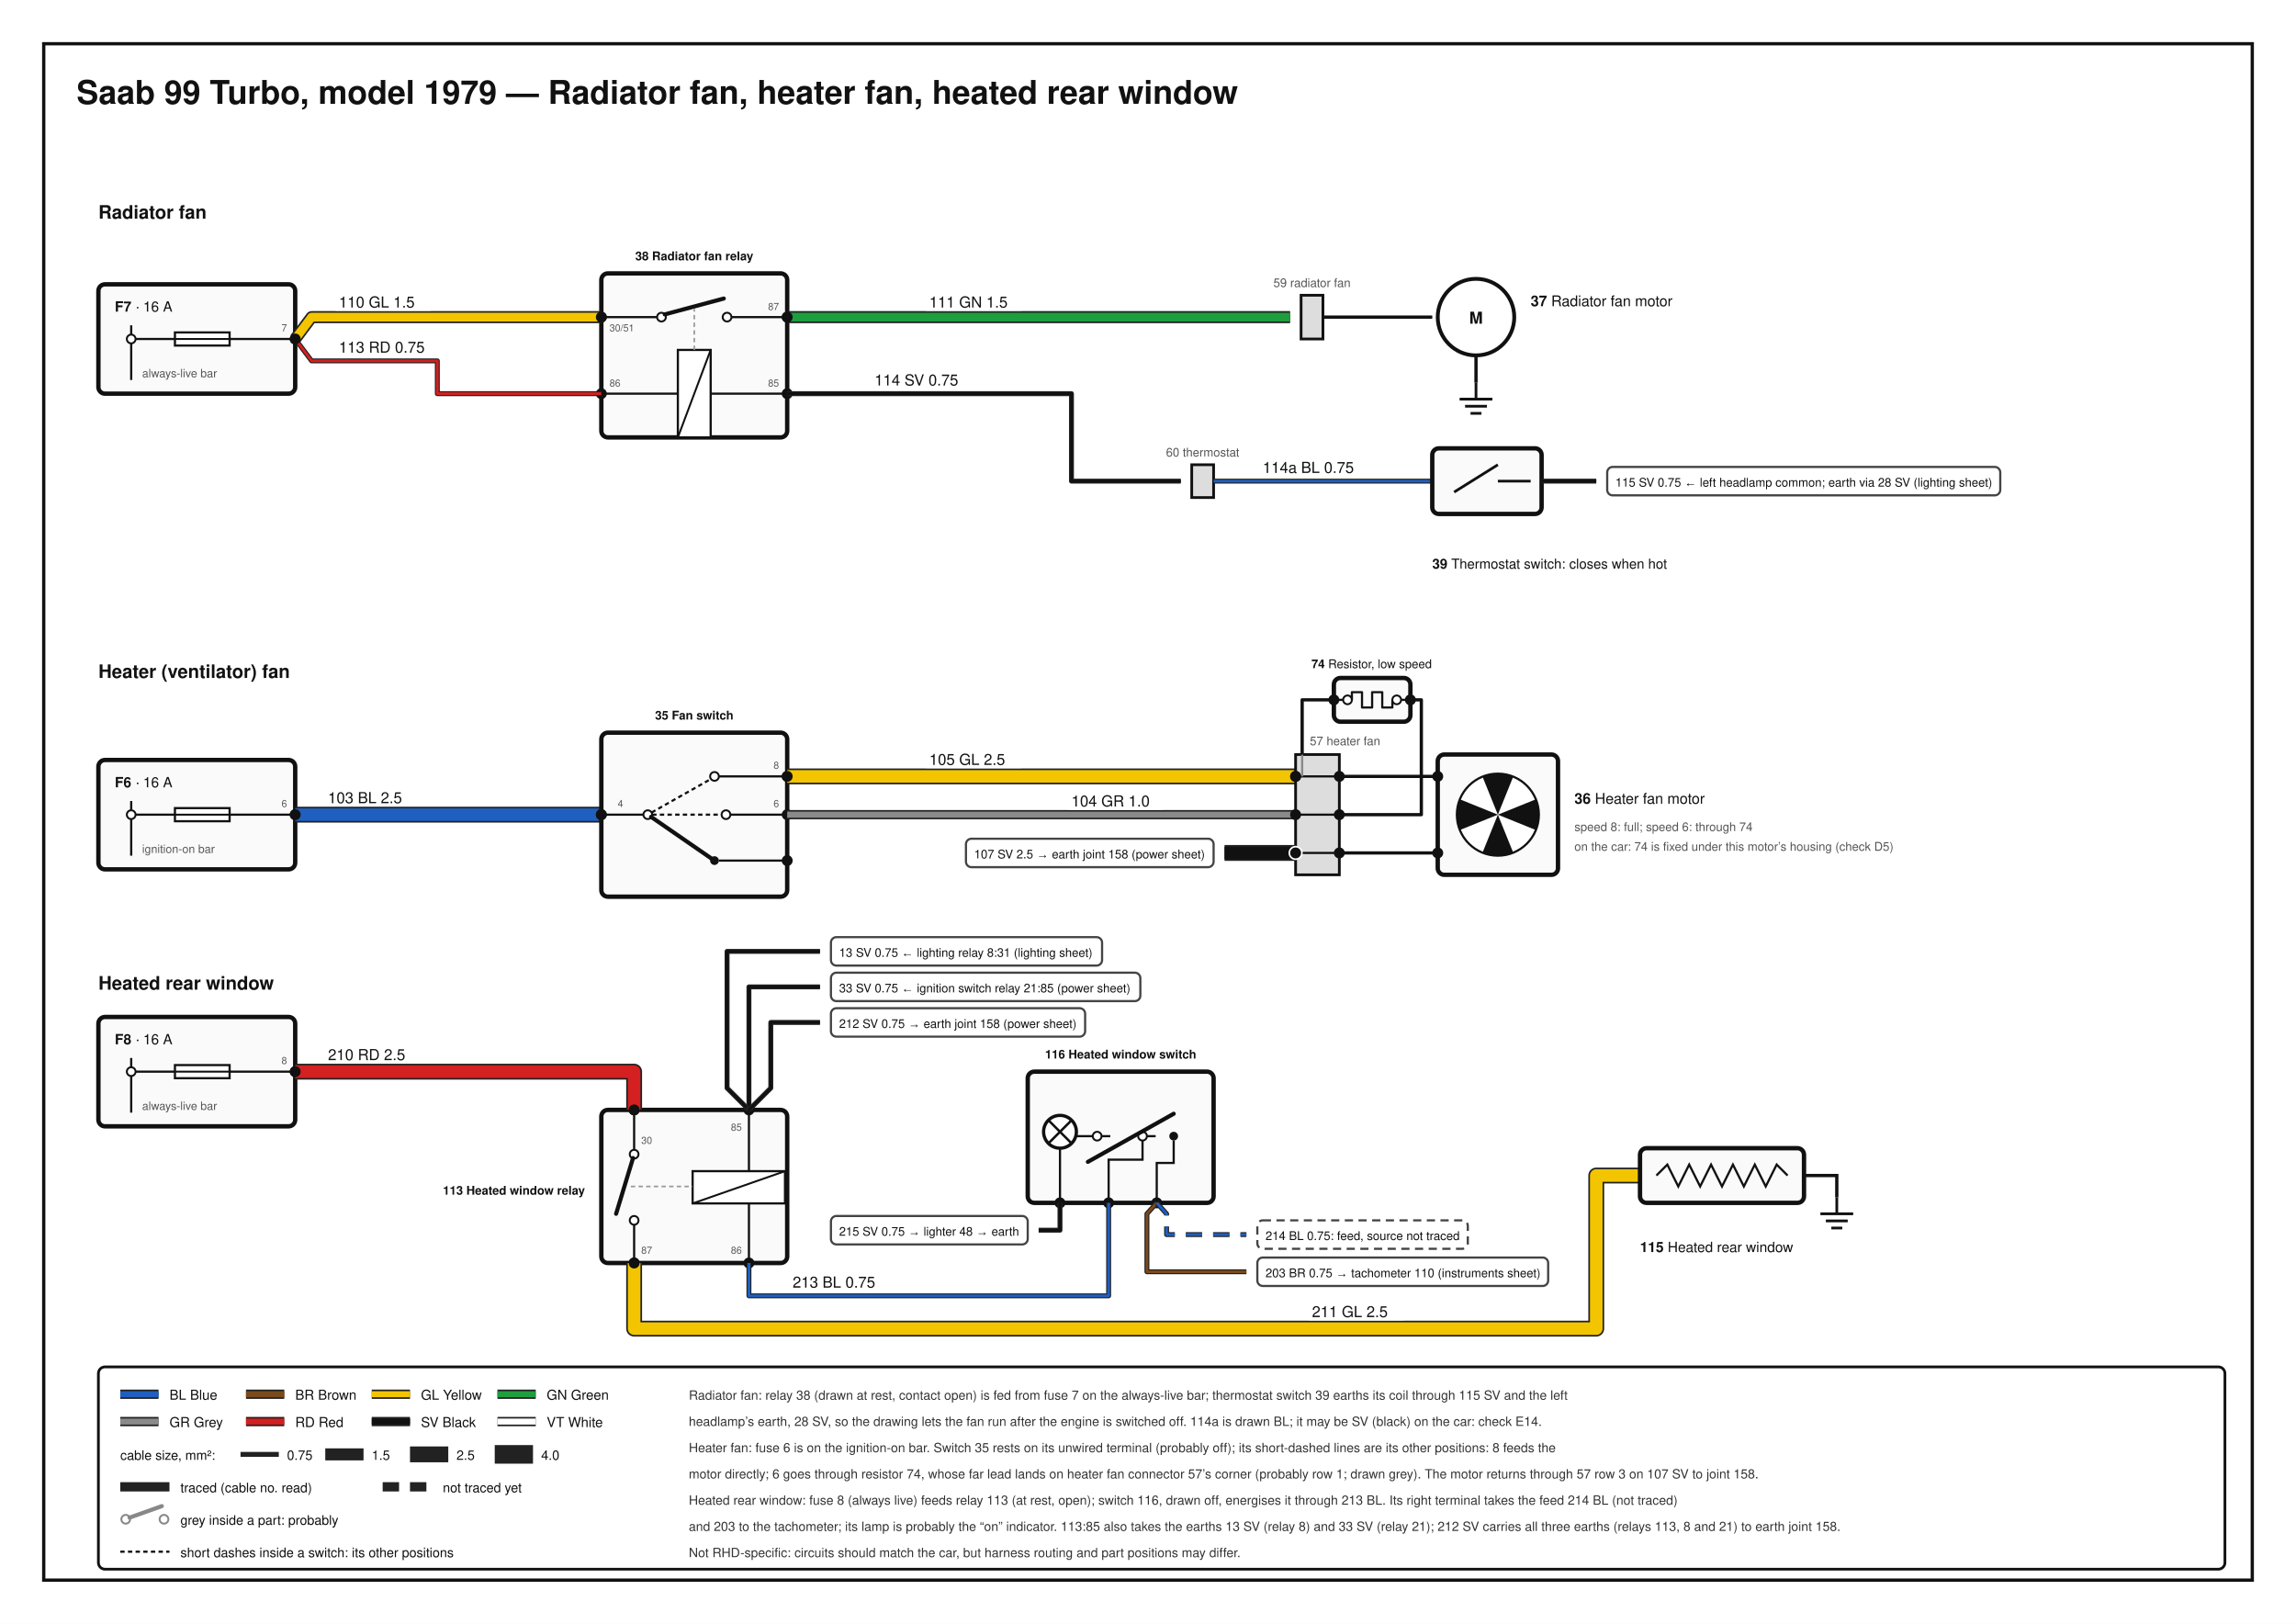
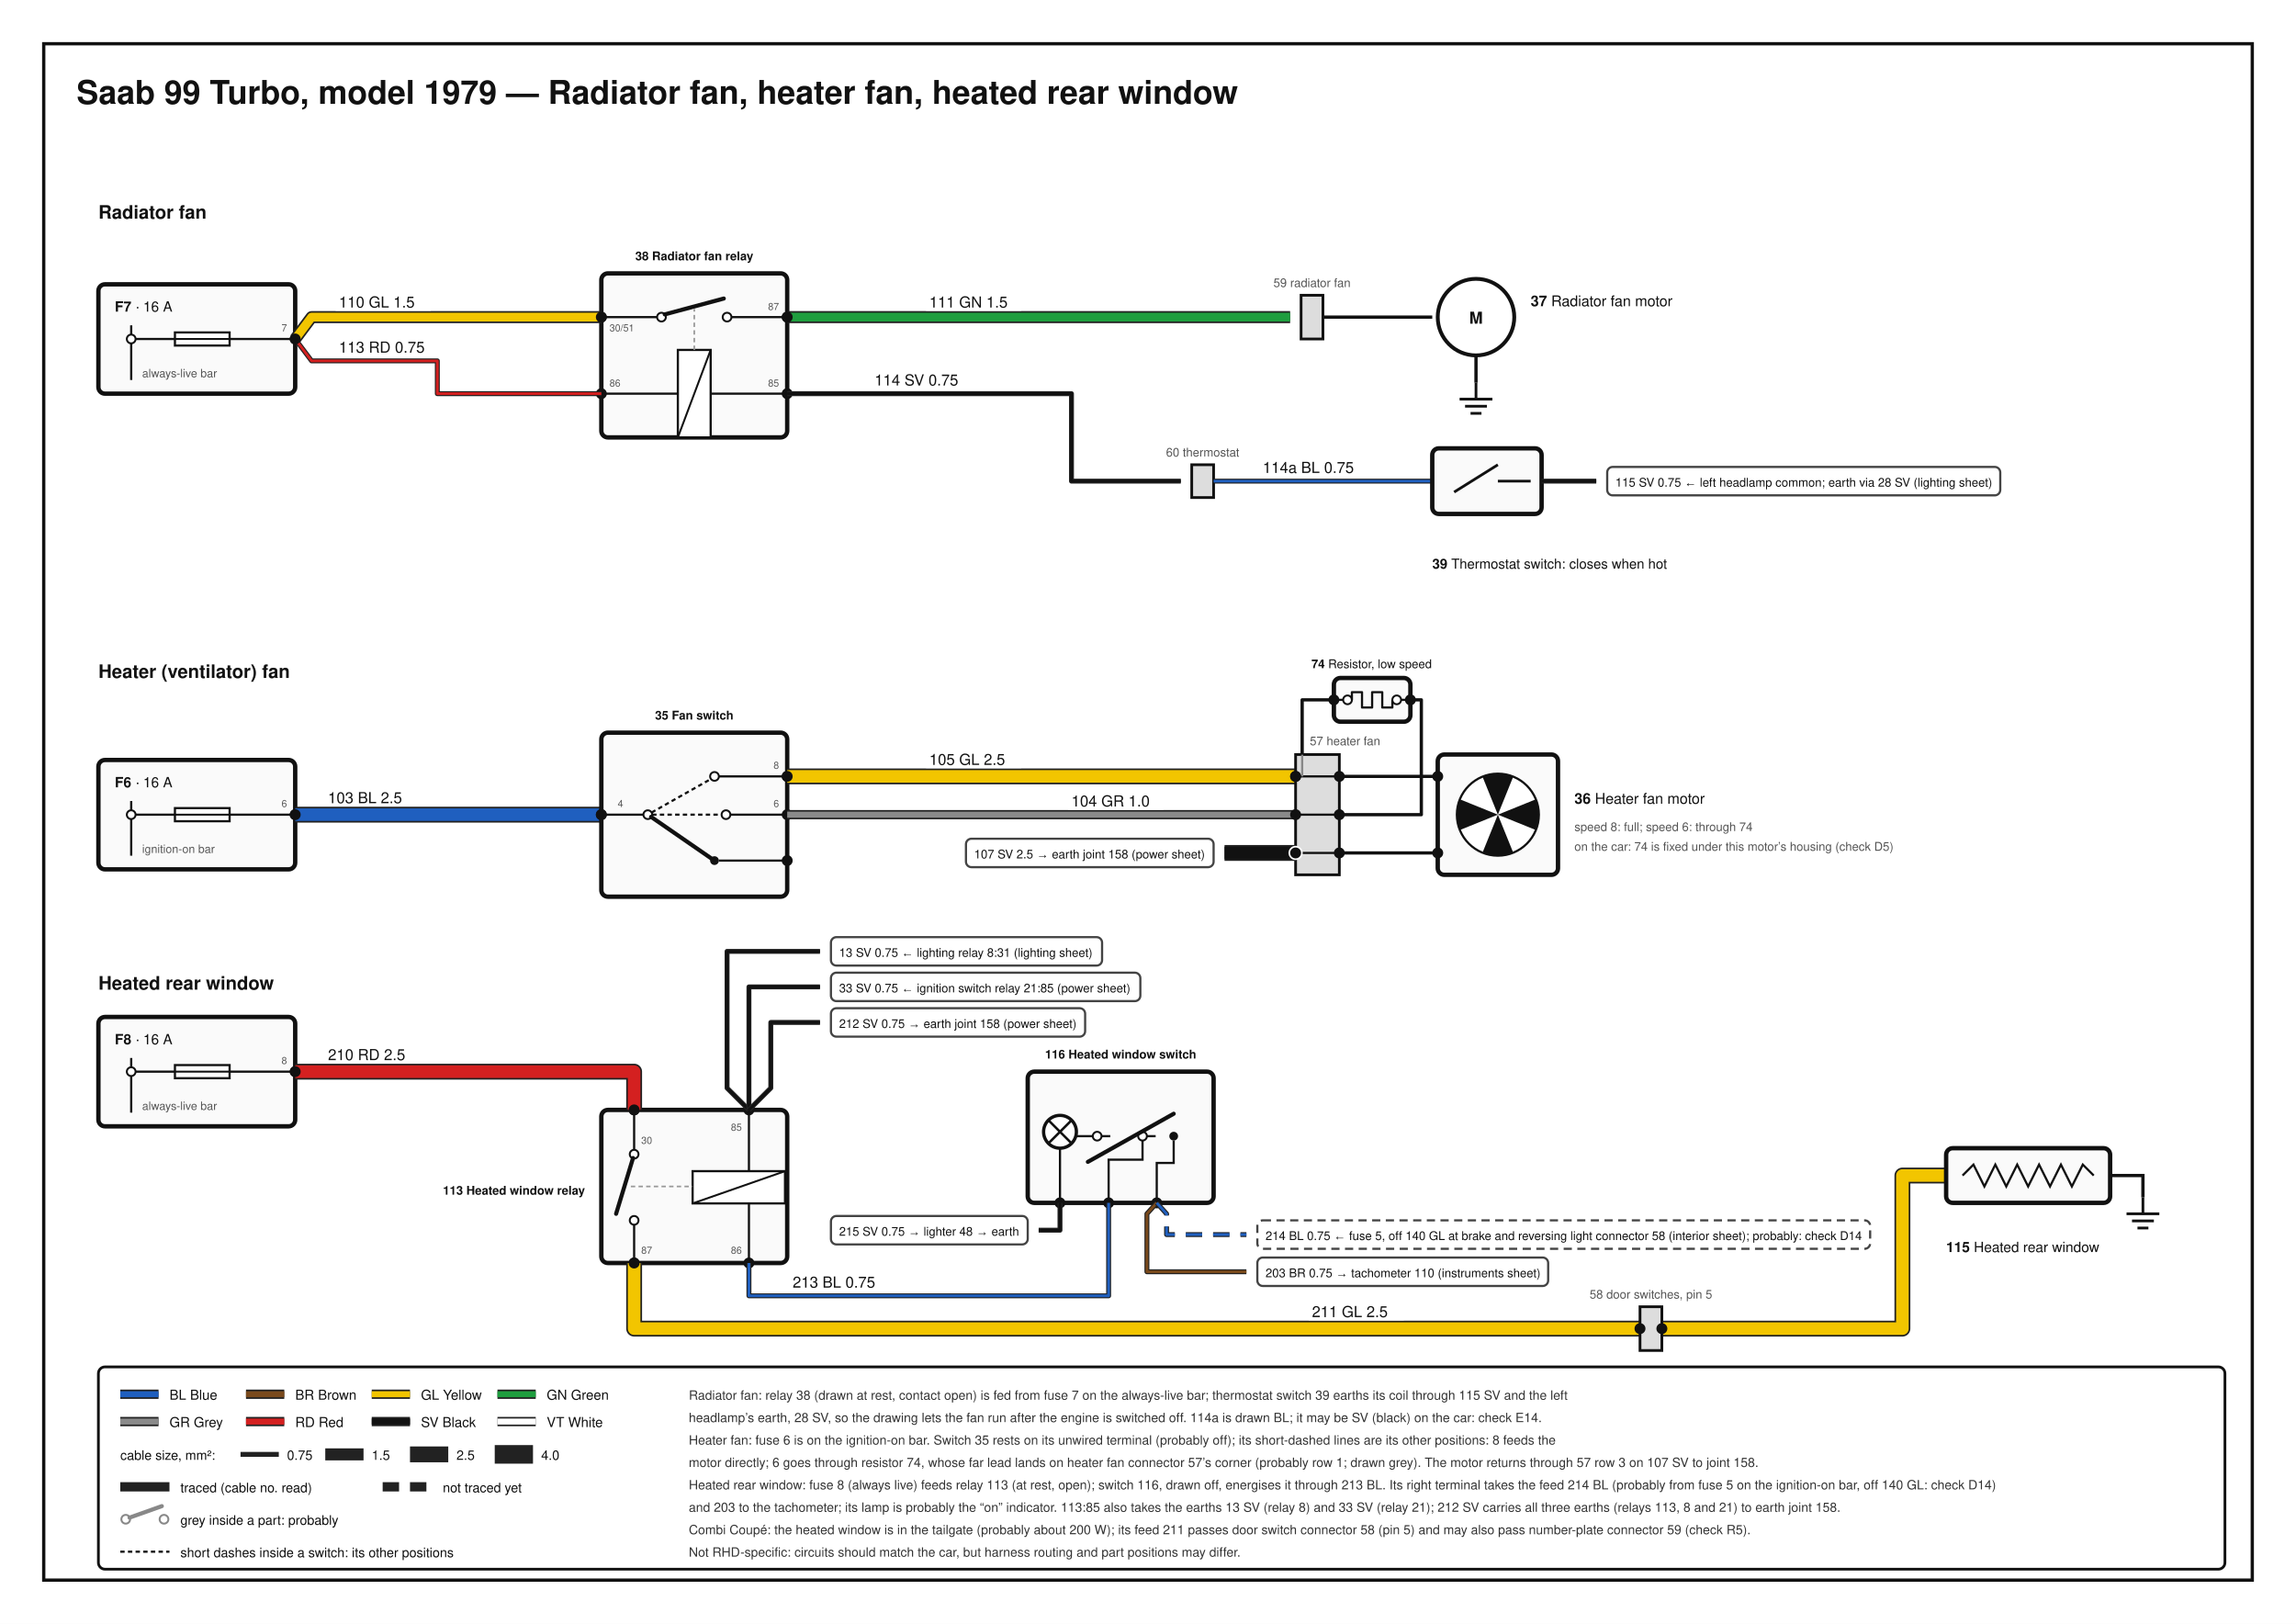
<svg xmlns="http://www.w3.org/2000/svg" width="420mm" height="297mm" viewBox="0 0 420 297" font-family="Helvetica, Arial, sans-serif">
  <rect width="420" height="297" fill="#fff" />
  <rect x="8" y="8" width="404" height="281" fill="none" stroke="#111" stroke-width=".6" />
  <text x="14" y="19" font-size="6" text-anchor="start" font-weight="bold" fill="#111">Saab 99 Turbo, model 1979 — Radiator fan, heater fan, heated rear window</text>
  <text x="18" y="40" font-size="3.4" text-anchor="start" font-weight="bold" fill="#111">Radiator fan</text>
  <rect x="18" y="52" width="36" height="20" rx="1.2" fill="#fafafa" stroke="#111" stroke-width="0.8" />
  <text x="21" y="57" font-size="2.6" text-anchor="start" font-weight="normal" fill="#111">
    <tspan font-weight="bold">F7</tspan> · 16 A</text>
  <path d="M24,59.5 L24,69.5" fill="none" stroke="#111" stroke-width=".4" />
  <circle cx="24" cy="62" r=".8" fill="#fff" stroke="#111" stroke-width=".35" />
  <text x="26" y="69" font-size="2.1" text-anchor="start" font-weight="normal" fill="#555">always-live bar</text>
  <rect x="32" y="60.8" width="10" height="2.4" fill="#fff" stroke="#111" stroke-width=".4" />
  <path d="M32,62 L42,62" stroke="#111" stroke-width=".35" />
  <path d="M24.8,62 L32,62" fill="none" stroke="#111" stroke-width=".4" />
  <path d="M42,62 L54,62" fill="none" stroke="#111" stroke-width=".4" />
  <circle cx="54" cy="62" r="1.0" fill="#111" />
  <text x="52.5" y="60.6" font-size="1.8" text-anchor="end" font-weight="normal" fill="#555">7</text>
  <rect x="110" y="50" width="34" height="30" rx="1.2" fill="#fafafa" stroke="#111" stroke-width="0.8" />
  <text x="127" y="47.6" font-size="2.2" text-anchor="middle" font-weight="bold" fill="#111">38 Radiator fan relay</text>
  <circle cx="110" cy="58" r="1.0" fill="#111" />
  <circle cx="110" cy="72" r="1.0" fill="#111" />
  <circle cx="144" cy="58" r="1.0" fill="#111" />
  <circle cx="144" cy="72" r="1.0" fill="#111" />
  <text x="111.5" y="60.6" font-size="1.8" text-anchor="start" font-weight="normal" fill="#555">30/51</text>
  <text x="142.5" y="56.7" font-size="1.8" text-anchor="end" font-weight="normal" fill="#555">87</text>
  <text x="111.5" y="70.7" font-size="1.8" text-anchor="start" font-weight="normal" fill="#555">86</text>
  <text x="142.5" y="70.7" font-size="1.8" text-anchor="end" font-weight="normal" fill="#555">85</text>
  <path d="M110,58 L120.2,58" fill="none" stroke="#111" stroke-width=".4" />
  <circle cx="121" cy="58" r=".8" fill="#fff" stroke="#111" stroke-width=".35" />
  <circle cx="133" cy="58" r=".8" fill="#fff" stroke="#111" stroke-width=".35" />
  <path d="M133.8,58 L144,58" fill="none" stroke="#111" stroke-width=".4" />
  <path d="M121.6,57.5 L132.4,54.6" stroke="#111" stroke-width=".75" stroke-linecap="round" />
  <rect x="124" y="64" width="6" height="16" fill="#fff" stroke="#111" stroke-width=".4" />
  <path d="M124,80 L130,64" stroke="#111" stroke-width=".35" />
  <path d="M110,72 L124,72" fill="none" stroke="#111" stroke-width=".4" />
  <path d="M130,72 L144,72" fill="none" stroke="#111" stroke-width=".4" />
  <path d="M127,64 L127,56.5" fill="none" stroke="#999" stroke-width=".3" stroke-dasharray=".8 .6" />
  <path d="M54,62 L57,58 L110,58" fill="none" stroke="#222" stroke-width="2.2" stroke-linejoin="round" />
  <path d="M54,62 L57,58 L110,58" fill="none" stroke="#f2c500" stroke-width="1.6" stroke-linejoin="round" />
  <rect x="61.4" y="53.25" width="17.4" height="3.6" fill="#fff" opacity=".85" />
  <text x="62" y="56.25" font-size="2.8" text-anchor="start" font-weight="normal" fill="#111">110 GL 1.5</text>
  <path d="M54,62 L57,66 L80,66 L80,72 L110,72" fill="none" stroke="#222" stroke-width="0.9" stroke-linejoin="round" />
  <path d="M54,62 L57,66 L80,66 L80,72 L110,72" fill="none" stroke="#d42020" stroke-width="0.5" stroke-linejoin="round" />
  <rect x="61.4" y="61.5" width="19.02" height="3.6" fill="#fff" opacity=".85" />
  <text x="62" y="64.5" font-size="2.8" text-anchor="start" font-weight="normal" fill="#111">113 RD 0.75</text>
  <path d="M144,58 L236,58" fill="none" stroke="#222" stroke-width="2.2" stroke-linejoin="round" />
  <path d="M144,58 L236,58" fill="none" stroke="#1e9e3e" stroke-width="1.6" stroke-linejoin="round" />
  <rect x="169.4" y="53.25" width="17.4" height="3.6" fill="#fff" opacity=".85" />
  <text x="170" y="56.25" font-size="2.8" text-anchor="start" font-weight="normal" fill="#111">111 GN 1.5</text>
  <rect x="238" y="54.0" width="4" height="8" fill="#ddd" stroke="#111" stroke-width=".5" />
  <text x="240" y="52.5" font-size="2.2" text-anchor="middle" font-weight="normal" fill="#555">59 radiator fan</text>
  <circle cx="54" cy="62" r="1.0" fill="#111" />
  <circle cx="110" cy="58" r="1.0" fill="#111" />
  <circle cx="144" cy="58" r="1.0" fill="#111" />
  <path d="M242,58 H262" stroke="#111" stroke-width=".6" />
  <circle cx="270" cy="58" r="7" fill="#fff" stroke="#111" stroke-width=".7" />
  <text x="270" y="59.2" font-size="3" text-anchor="middle" font-weight="bold" fill="#111">M</text>
  <text x="280" y="56" font-size="2.7" text-anchor="start" font-weight="normal" fill="#111">
    <tspan font-weight="bold">37</tspan> Radiator fan motor</text>
  <path d="M270,65 v5" stroke="#111" stroke-width=".6" />
  <path d="M270,70 v3 M267,73 h6 M268,74.3 h4 M269,75.6 h2" stroke="#111" stroke-width=".5" fill="none" />
  <path d="M144,72 L196,72 L196,88 L216,88" fill="none" stroke="#222" stroke-width="0.9" stroke-linejoin="round" />
  <path d="M144,72 L196,72 L196,88 L216,88" fill="none" stroke="#111111" stroke-width="0.5" stroke-linejoin="round" />
  <rect x="159.4" y="67.5" width="19.02" height="3.6" fill="#fff" opacity=".85" />
  <text x="160" y="70.5" font-size="2.8" text-anchor="start" font-weight="normal" fill="#111">114 SV 0.75</text>
  <rect x="218" y="85.0" width="4" height="6" fill="#ddd" stroke="#111" stroke-width=".5" />
  <text x="220" y="83.5" font-size="2.2" text-anchor="middle" font-weight="normal" fill="#555">60 thermostat</text>
  <path d="M222,88 L262,88" fill="none" stroke="#222" stroke-width="0.9" stroke-linejoin="round" />
  <path d="M222,88 L262,88" fill="none" stroke="#1f5fbf" stroke-width="0.5" stroke-linejoin="round" />
  <rect x="230.4" y="83.5" width="20.64" height="3.6" fill="#fff" opacity=".85" />
  <text x="231" y="86.5" font-size="2.8" text-anchor="start" font-weight="normal" fill="#111">114a BL 0.75</text>
  <rect x="262" y="82" width="20" height="12" rx="1.2" fill="#fafafa" stroke="#111" stroke-width="0.8" />
  <path d="M266,90 l8,-5 M274,88 h6" stroke="#111" stroke-width=".5" />
  <path d="M282,88 L292,88" fill="none" stroke="#222" stroke-width="0.9" stroke-linejoin="round" />
  <path d="M282,88 L292,88" fill="none" stroke="#111111" stroke-width="0.5" stroke-linejoin="round" />
  <rect x="294" y="85.4" width="71.9" height="5.2" rx="1" fill="#fff" stroke="#444" stroke-width=".4" />
  <text x="295.5" y="89" font-size="2.2" text-anchor="start" font-weight="normal" fill="#111">115 SV 0.75 <tspan font-family="Arial">←</tspan> left headlamp common; earth via 28 SV (lighting sheet)</text>
  <text x="262" y="104" font-size="2.5" text-anchor="start" font-weight="normal" fill="#111">
    <tspan font-weight="bold">39</tspan> Thermostat switch: closes when hot</text>
  <text x="18" y="124" font-size="3.4" text-anchor="start" font-weight="bold" fill="#111">Heater (ventilator) fan</text>
  <rect x="18" y="139" width="36" height="20" rx="1.2" fill="#fafafa" stroke="#111" stroke-width="0.8" />
  <text x="21" y="144" font-size="2.6" text-anchor="start" font-weight="normal" fill="#111">
    <tspan font-weight="bold">F6</tspan> · 16 A</text>
  <path d="M24,146.5 L24,156.5" fill="none" stroke="#111" stroke-width=".4" />
  <circle cx="24" cy="149" r=".8" fill="#fff" stroke="#111" stroke-width=".35" />
  <text x="26" y="156" font-size="2.1" text-anchor="start" font-weight="normal" fill="#555">ignition-on bar</text>
  <rect x="32" y="147.8" width="10" height="2.4" fill="#fff" stroke="#111" stroke-width=".4" />
  <path d="M32,149 L42,149" stroke="#111" stroke-width=".35" />
  <path d="M24.8,149 L32,149" fill="none" stroke="#111" stroke-width=".4" />
  <path d="M42,149 L54,149" fill="none" stroke="#111" stroke-width=".4" />
  <circle cx="54" cy="149" r="1.0" fill="#111" />
  <text x="52.5" y="147.6" font-size="1.8" text-anchor="end" font-weight="normal" fill="#555">6</text>
  <path d="M54,149 L110,149" fill="none" stroke="#222" stroke-width="2.9" stroke-linejoin="round" />
  <path d="M54,149 L110,149" fill="none" stroke="#1f5fbf" stroke-width="2.3" stroke-linejoin="round" />
  <rect x="59.4" y="143.9" width="17.4" height="3.6" fill="#fff" opacity=".85" />
  <text x="60" y="146.9" font-size="2.8" text-anchor="start" font-weight="normal" fill="#111">103 BL 2.5</text>
  <rect x="110" y="134" width="34" height="30" rx="1.2" fill="#fafafa" stroke="#111" stroke-width="0.8" />
  <text x="127" y="131.6" font-size="2.2" text-anchor="middle" font-weight="bold" fill="#111">35 Fan switch</text>
  <circle cx="144" cy="142" r="1.0" fill="#111" />
  <circle cx="144" cy="149" r="1.0" fill="#111" />
  <circle cx="144" cy="157.4" r="1.0" fill="#111" />
  <circle cx="110" cy="149" r="1.0" fill="#111" />
  <text x="113" y="147.6" font-size="1.8" text-anchor="start" font-weight="normal" fill="#555">4</text>
  <text x="142.5" y="140.6" font-size="1.8" text-anchor="end" font-weight="normal" fill="#555">8</text>
  <text x="142.5" y="147.6" font-size="1.8" text-anchor="end" font-weight="normal" fill="#555">6</text>
  <path d="M110,149 L117.7,149" fill="none" stroke="#111" stroke-width=".4" />
  <circle cx="118.5" cy="149" r=".8" fill="#fff" stroke="#111" stroke-width=".35" />
  <circle cx="130.7" cy="142" r=".8" fill="#fff" stroke="#111" stroke-width=".35" />
  <path d="M131.5,142 L144,142" fill="none" stroke="#111" stroke-width=".4" />
  <circle cx="132.8" cy="149" r=".8" fill="#fff" stroke="#111" stroke-width=".35" />
  <path d="M133.6,149 L144,149" fill="none" stroke="#111" stroke-width=".4" />
  <circle cx="130.7" cy="157.4" r=".8" fill="#111" />
  <path d="M131.5,157.4 L144,157.4" fill="none" stroke="#111" stroke-width=".4" />
  <path d="M119.1,149.4 L130.4,157.2" stroke="#111" stroke-width=".75" stroke-linecap="round" />
  <path d="M119.2,148.6 L130,142.5" fill="none" stroke="#111" stroke-width=".4" stroke-dasharray=".8 .6" />
  <path d="M119.3,149 L132,149" fill="none" stroke="#111" stroke-width=".4" stroke-dasharray=".8 .6" />
  <path d="M144,142 L237,142" fill="none" stroke="#222" stroke-width="2.9" stroke-linejoin="round" />
  <path d="M144,142 L237,142" fill="none" stroke="#f2c500" stroke-width="2.3" stroke-linejoin="round" />
  <rect x="169.4" y="136.9" width="17.4" height="3.6" fill="#fff" opacity=".85" />
  <text x="170" y="139.9" font-size="2.8" text-anchor="start" font-weight="normal" fill="#111">105 GL 2.5</text>
  <path d="M144,149 L237,149" fill="none" stroke="#222" stroke-width="1.7" stroke-linejoin="round" />
  <path d="M144,149 L237,149" fill="none" stroke="#8a8a8a" stroke-width="1.1" stroke-linejoin="round" />
  <rect x="195.4" y="144.5" width="17.4" height="3.6" fill="#fff" opacity=".85" />
  <text x="196" y="147.5" font-size="2.8" text-anchor="start" font-weight="normal" fill="#111">104 GR 1.0</text>
  <circle cx="54" cy="149" r="1.0" fill="#111" />
  <circle cx="110" cy="149" r="1.0" fill="#111" />
  <circle cx="144" cy="142" r="1.0" fill="#111" />
  <rect x="237" y="138" width="8" height="22" fill="#ddd" stroke="#111" stroke-width=".5" />
  <text x="239.6" y="136.3" font-size="2.2" text-anchor="start" font-weight="normal" fill="#555">57 heater fan</text>
  <path d="M237,142 L245,142" fill="none" stroke="#111" stroke-width=".4" />
  <circle cx="237" cy="142" r="1.0" fill="#111" />
  <circle cx="245" cy="142" r="1.0" fill="#111" />
  <path d="M237,149 L245,149" fill="none" stroke="#111" stroke-width=".4" />
  <circle cx="237" cy="149" r="1.0" fill="#111" />
  <circle cx="245" cy="149" r="1.0" fill="#111" />
  <path d="M237,156 L245,156" fill="none" stroke="#111" stroke-width=".4" />
  <circle cx="237" cy="156" r="1.0" fill="#111" />
  <circle cx="245" cy="156" r="1.0" fill="#111" />
  <path d="M238.2,138 L238.2,142" fill="none" stroke="#888" stroke-width=".4" />
  <rect x="244" y="124" width="14" height="8" rx="1.2" fill="#fafafa" stroke="#111" stroke-width="0.8" />
  <text x="239.9" y="122.2" font-size="2.2" text-anchor="start" font-weight="normal" fill="#111">
    <tspan font-weight="bold">74</tspan> Resistor, low speed</text>
  <circle cx="244" cy="128" r="1.0" fill="#111" />
  <circle cx="258" cy="128" r="1.0" fill="#111" />
  <path d="M244,128 L245.7,128" fill="none" stroke="#111" stroke-width=".4" />
  <circle cx="246.5" cy="128" r=".8" fill="#fff" stroke="#111" stroke-width=".35" />
  <path d="M247.3,128 L247.3,126.6 L249.15,126.6 L249.15,129.4 L251.0,129.4 L251.0,126.6 L252.85,126.6 L252.85,129.4 L254.7,129.4 L254.7,128" fill="none" stroke="#111" stroke-width=".4" stroke-linejoin="round" />
  <circle cx="255.5" cy="128" r=".8" fill="#fff" stroke="#111" stroke-width=".35" />
  <path d="M256.3,128 L258,128" fill="none" stroke="#111" stroke-width=".4" />
  <path d="M244,128 L238.2,128 L238.2,138" fill="none" stroke="#111" stroke-width=".6" stroke-linejoin="round" />
  <path d="M258,128 L260,128 L260,149 L245,149" fill="none" stroke="#111" stroke-width=".6" stroke-linejoin="round" />
  <path d="M245,142 L263,142" fill="none" stroke="#111" stroke-width=".6" stroke-linejoin="round" />
  <path d="M245,156 L263,156" fill="none" stroke="#111" stroke-width=".6" stroke-linejoin="round" />
  <path d="M237,156 L224,156" fill="none" stroke="#222" stroke-width="2.9" stroke-linejoin="round" />
  <path d="M237,156 L224,156" fill="none" stroke="#111111" stroke-width="2.3" stroke-linejoin="round" />
  <rect x="176.7" y="153.4" width="45.3" height="5.2" rx="1" fill="#fff" stroke="#444" stroke-width=".4" />
  <text x="178.2" y="157" font-size="2.2" text-anchor="start" font-weight="normal" fill="#111">107 SV 2.5 <tspan font-family="Arial">→</tspan> earth joint 158 (power sheet)</text>
  <circle cx="237" cy="142" r="1.0" fill="#111" />
  <circle cx="237" cy="156" r="1.15" fill="#111" stroke="#fff" stroke-width=".3" />
  <rect x="263" y="138" width="22" height="22" rx="1.2" fill="#fafafa" stroke="#111" stroke-width="0.8" />
  <circle cx="263" cy="142" r="1.0" fill="#111" />
  <circle cx="263" cy="156" r="1.0" fill="#111" />
  <circle cx="274" cy="149" r="7.5" fill="#fff" stroke="#111" stroke-width=".4" />
  <path d="M274,149 L280.95,146.19 A7.5,7.5 0 0 1 280.95,151.81 Z" fill="#111" />
  <path d="M274,149 L276.81,155.95 A7.5,7.5 0 0 1 271.19,155.95 Z" fill="#111" />
  <path d="M274,149 L267.05,151.81 A7.5,7.5 0 0 1 267.05,146.19 Z" fill="#111" />
  <path d="M274,149 L271.19,142.05 A7.5,7.5 0 0 1 276.81,142.05 Z" fill="#111" />
  <text x="288" y="147" font-size="2.7" text-anchor="start" font-weight="normal" fill="#111">
    <tspan font-weight="bold">36</tspan> Heater fan motor</text>
  <text x="288" y="152" font-size="2.2" text-anchor="start" font-weight="normal" fill="#555">speed 8: full; speed 6: through 74</text>
  <text x="288" y="155.6" font-size="2.2" text-anchor="start" font-weight="normal" fill="#555">on the car: 74 is fixed under this motor’s housing (check D5)</text>
  <text x="18" y="181" font-size="3.4" text-anchor="start" font-weight="bold" fill="#111">Heated rear window</text>
  <rect x="18" y="186" width="36" height="20" rx="1.2" fill="#fafafa" stroke="#111" stroke-width="0.8" />
  <text x="21" y="191" font-size="2.6" text-anchor="start" font-weight="normal" fill="#111">
    <tspan font-weight="bold">F8</tspan> · 16 A</text>
  <path d="M24,193.5 L24,203.5" fill="none" stroke="#111" stroke-width=".4" />
  <circle cx="24" cy="196" r=".8" fill="#fff" stroke="#111" stroke-width=".35" />
  <text x="26" y="203" font-size="2.1" text-anchor="start" font-weight="normal" fill="#555">always-live bar</text>
  <rect x="32" y="194.8" width="10" height="2.4" fill="#fff" stroke="#111" stroke-width=".4" />
  <path d="M32,196 L42,196" stroke="#111" stroke-width=".35" />
  <path d="M24.8,196 L32,196" fill="none" stroke="#111" stroke-width=".4" />
  <path d="M42,196 L54,196" fill="none" stroke="#111" stroke-width=".4" />
  <circle cx="54" cy="196" r="1.0" fill="#111" />
  <text x="52.5" y="194.6" font-size="1.8" text-anchor="end" font-weight="normal" fill="#555">8</text>
  <rect x="110" y="203" width="34" height="28" rx="1.2" fill="#fafafa" stroke="#111" stroke-width="0.8" />
  <text x="107" y="218.5" font-size="2.2" text-anchor="end" font-weight="bold" fill="#111">113 Heated window relay</text>
  <circle cx="116" cy="203" r="1.0" fill="#111" />
  <circle cx="137" cy="203" r="1.0" fill="#111" />
  <circle cx="116" cy="231" r="1.0" fill="#111" />
  <circle cx="137" cy="231" r="1.0" fill="#111" />
  <text x="117.3" y="209.2" font-size="1.8" text-anchor="start" font-weight="normal" fill="#555">30</text>
  <text x="135.7" y="206.8" font-size="1.8" text-anchor="end" font-weight="normal" fill="#555">85</text>
  <text x="117.3" y="229.3" font-size="1.8" text-anchor="start" font-weight="normal" fill="#555">87</text>
  <text x="135.7" y="229.3" font-size="1.8" text-anchor="end" font-weight="normal" fill="#555">86</text>
  <path d="M116,203 L116,210.3" fill="none" stroke="#111" stroke-width=".4" />
  <circle cx="116" cy="211.1" r=".8" fill="#fff" stroke="#111" stroke-width=".35" />
  <path d="M115.8,211.8 L112.7,222" stroke="#111" stroke-width=".75" stroke-linecap="round" />
  <circle cx="116" cy="223.2" r=".8" fill="#fff" stroke="#111" stroke-width=".35" />
  <path d="M116,224 L116,231" fill="none" stroke="#111" stroke-width=".4" />
  <rect x="126.7" y="214.2" width="16.9" height="5.9" fill="#fff" stroke="#111" stroke-width=".4" />
  <path d="M126.7,220.1 L143.6,214.2" stroke="#111" stroke-width=".35" />
  <path d="M137,203 L137,214.2" fill="none" stroke="#111" stroke-width=".4" />
  <path d="M137,220.1 L137,231" fill="none" stroke="#111" stroke-width=".4" />
  <path d="M115.4,217 L126.7,217" fill="none" stroke="#999" stroke-width=".3" stroke-dasharray=".8 .6" />
  <path d="M54,196 L116,196 L116,203" fill="none" stroke="#222" stroke-width="2.9" stroke-linejoin="round" />
  <path d="M54,196 L116,196 L116,203" fill="none" stroke="#d42020" stroke-width="2.3" stroke-linejoin="round" />
  <rect x="59.4" y="190.9" width="17.4" height="3.6" fill="#fff" opacity=".85" />
  <text x="60" y="193.9" font-size="2.8" text-anchor="start" font-weight="normal" fill="#111">210 RD 2.5</text>
  <path d="M137,203 L133,199 L133,174 L150,174" fill="none" stroke="#222" stroke-width="0.9" stroke-linejoin="round" />
  <path d="M137,203 L133,199 L133,174 L150,174" fill="none" stroke="#111111" stroke-width="0.5" stroke-linejoin="round" />
  <rect x="152" y="171.4" width="49.6" height="5.2" rx="1" fill="#fff" stroke="#444" stroke-width=".4" />
  <text x="153.5" y="175" font-size="2.2" text-anchor="start" font-weight="normal" fill="#111">13 SV 0.75 <tspan font-family="Arial">←</tspan> lighting relay 8:31 (lighting sheet)</text>
  <path d="M137,203 L137,180.5 L150,180.5" fill="none" stroke="#222" stroke-width="0.9" stroke-linejoin="round" />
  <path d="M137,203 L137,180.5 L150,180.5" fill="none" stroke="#111111" stroke-width="0.5" stroke-linejoin="round" />
  <rect x="152" y="177.9" width="56.6" height="5.2" rx="1" fill="#fff" stroke="#444" stroke-width=".4" />
  <text x="153.5" y="181.5" font-size="2.2" text-anchor="start" font-weight="normal" fill="#111">33 SV 0.75 <tspan font-family="Arial">←</tspan> ignition switch relay 21:85 (power sheet)</text>
  <path d="M137,203 L141,199 L141,187 L150,187" fill="none" stroke="#222" stroke-width="0.9" stroke-linejoin="round" />
  <path d="M137,203 L141,199 L141,187 L150,187" fill="none" stroke="#111111" stroke-width="0.5" stroke-linejoin="round" />
  <rect x="152" y="184.4" width="46.5" height="5.2" rx="1" fill="#fff" stroke="#444" stroke-width=".4" />
  <text x="153.5" y="188" font-size="2.2" text-anchor="start" font-weight="normal" fill="#111">212 SV 0.75 <tspan font-family="Arial">→</tspan> earth joint 158 (power sheet)</text>
  <rect x="188" y="196" width="34" height="24" rx="1.2" fill="#fafafa" stroke="#111" stroke-width="0.8" />
  <text x="205" y="193.6" font-size="2.2" text-anchor="middle" font-weight="bold" fill="#111">116 Heated window switch</text>
  <circle cx="193.9" cy="220" r="1.0" fill="#111" />
  <circle cx="202.8" cy="220" r="1.0" fill="#111" />
  <circle cx="211.6" cy="220" r="1.0" fill="#111" />
  <circle cx="193.9" cy="207" r="3" fill="#fff" stroke="#111" stroke-width=".6" />
  <path d="M191.8,204.9 L196.0,209.1 M191.8,209.1 L196.0,204.9" stroke="#111" stroke-width=".45" />
  <path d="M193.9,210 L193.9,220" fill="none" stroke="#111" stroke-width=".4" />
  <path d="M196.8,207.8 L199.9,207.8" fill="none" stroke="#111" stroke-width=".4" />
  <circle cx="200.7" cy="207.8" r=".8" fill="#fff" stroke="#111" stroke-width=".35" />
  <path d="M201.5,207.8 L203.1,207.8" fill="none" stroke="#111" stroke-width=".4" />
  <circle cx="209" cy="207.8" r=".8" fill="#fff" stroke="#111" stroke-width=".35" />
  <path d="M209.8,207.8 L211.4,207.8" fill="none" stroke="#111" stroke-width=".4" />
  <path d="M209,208.6 L209,212.1 L202.8,212.1 L202.8,220" fill="none" stroke="#111" stroke-width=".4" />
  <circle cx="214.7" cy="207.8" r=".8" fill="#111" />
  <path d="M214.7,208.6 L214.7,212.7 L211.6,212.7 L211.6,220" fill="none" stroke="#111" stroke-width=".4" />
  <path d="M199,212.5 L214.7,203.7" stroke="#111" stroke-width=".75" stroke-linecap="round" />
  <path d="M202.8,220 L202.8,237 L137,237 L137,231" fill="none" stroke="#222" stroke-width="0.9" stroke-linejoin="round" />
  <path d="M202.8,220 L202.8,237 L137,237 L137,231" fill="none" stroke="#1f5fbf" stroke-width="0.5" stroke-linejoin="round" />
  <rect x="144.4" y="232.5" width="19.02" height="3.6" fill="#fff" opacity=".85" />
  <text x="145" y="235.5" font-size="2.8" text-anchor="start" font-weight="normal" fill="#111">213 BL 0.75</text>
  <path d="M193.9,220 L193.9,225 L190,225" fill="none" stroke="#222" stroke-width="0.9" stroke-linejoin="round" />
  <path d="M193.9,220 L193.9,225 L190,225" fill="none" stroke="#111111" stroke-width="0.5" stroke-linejoin="round" />
  <rect x="152" y="222.4" width="36" height="5.2" rx="1" fill="#fff" stroke="#444" stroke-width=".4" />
  <text x="153.5" y="226" font-size="2.2" text-anchor="start" font-weight="normal" fill="#111">215 SV 0.75 <tspan font-family="Arial">→</tspan> lighter 48 <tspan font-family="Arial">→</tspan> earth</text>
  <path d="M211.6,220 L209.8,222 L209.8,232.6 L228,232.6" fill="none" stroke="#222" stroke-width="0.9" stroke-linejoin="round" />
  <path d="M211.6,220 L209.8,222 L209.8,232.6 L228,232.6" fill="none" stroke="#7a4a1c" stroke-width="0.5" stroke-linejoin="round" />
  <rect x="230" y="230.0" width="53.2" height="5.2" rx="1" fill="#fff" stroke="#444" stroke-width=".4" />
  <text x="231.5" y="233.6" font-size="2.2" text-anchor="start" font-weight="normal" fill="#111">203 BR 0.75 <tspan font-family="Arial">→</tspan> tachometer 110 (instruments sheet)</text>
  <path d="M211.6,220 L213.4,222 L213.4,225.8 L228,225.8" fill="none" stroke="#222" stroke-width="0.9" stroke-linejoin="round" stroke-dasharray="3 2" />
  <path d="M211.6,220 L213.4,222 L213.4,225.8 L228,225.8" fill="none" stroke="#1f5fbf" stroke-width="0.5" stroke-linejoin="round" stroke-dasharray="3 2" />
-   <rect x="230" y="223.2" width="38.5" height="5.2" rx="1" fill="#fff" stroke="#444" stroke-width=".4" stroke-dasharray="1.5 1" />
-   <text x="231.5" y="226.8" font-size="2.2" text-anchor="start" font-weight="normal" fill="#111">214 BL 0.75: feed, source not traced</text>
-   <path d="M116,231 L116,243 L292,243 L292,215 L300,215" fill="none" stroke="#222" stroke-width="2.9" stroke-linejoin="round" />
-   <path d="M116,231 L116,243 L292,243 L292,215 L300,215" fill="none" stroke="#f2c500" stroke-width="2.3" stroke-linejoin="round" />
+   <rect x="230" y="223.2" width="112.1" height="5.2" rx="1" fill="#fff" stroke="#444" stroke-width=".4" stroke-dasharray="1.5 1" />
+   <text x="231.5" y="226.8" font-size="2.2" text-anchor="start" font-weight="normal" fill="#111">214 BL 0.75 <tspan font-family="Arial">←</tspan> fuse 5, off 140 GL at brake and reversing light connector 58 (interior sheet); probably: check D14</text>
+   <path d="M116,231 L116,243 L348,243 L348,215 L356,215" fill="none" stroke="#222" stroke-width="2.9" stroke-linejoin="round" />
+   <path d="M116,231 L116,243 L348,243 L348,215 L356,215" fill="none" stroke="#f2c500" stroke-width="2.3" stroke-linejoin="round" />
  <rect x="239.4" y="237.9" width="17.4" height="3.6" fill="#fff" opacity=".85" />
  <text x="240" y="240.9" font-size="2.8" text-anchor="start" font-weight="normal" fill="#111">211 GL 2.5</text>
+   <rect x="300" y="239.0" width="4" height="8" fill="#ddd" stroke="#111" stroke-width=".5" />
+   <text x="302" y="237.5" font-size="2.2" text-anchor="middle" font-weight="normal" fill="#555">58 door switches, pin 5</text>
  <circle cx="54" cy="196" r="1.0" fill="#111" />
  <circle cx="116" cy="203" r="1.0" fill="#111" />
  <circle cx="116" cy="231" r="1.0" fill="#111" />
-   <rect x="300" y="210" width="30" height="10" rx="1.2" fill="#fafafa" stroke="#111" stroke-width="0.8" />
-   <path d="M303,215 l2,-2 l2,4 l2,-4 l2,4 l2,-4 l2,4 l2,-4 l2,4 l2,-4 l2,4 l2,-4 l2,2" fill="none" stroke="#111" stroke-width=".4" />
-   <path d="M330,215 h6 v4" fill="none" stroke="#111" stroke-width=".6" />
-   <path d="M336,219 v3 M333,222 h6 M334,223.3 h4 M335,224.6 h2" stroke="#111" stroke-width=".5" fill="none" />
-   <text x="300" y="229" font-size="2.6" text-anchor="start" font-weight="normal" fill="#111">
+   <circle cx="300" cy="243" r="1.0" fill="#111" />
+   <circle cx="304" cy="243" r="1.0" fill="#111" />
+   <rect x="356" y="210" width="30" height="10" rx="1.2" fill="#fafafa" stroke="#111" stroke-width="0.8" />
+   <path d="M359,215 l2,-2 l2,4 l2,-4 l2,4 l2,-4 l2,4 l2,-4 l2,4 l2,-4 l2,4 l2,-4 l2,2" fill="none" stroke="#111" stroke-width=".4" />
+   <path d="M386,215 h6 v4" fill="none" stroke="#111" stroke-width=".6" />
+   <path d="M392,219 v3 M389,222 h6 M390,223.3 h4 M391,224.6 h2" stroke="#111" stroke-width=".5" fill="none" />
+   <text x="356" y="229" font-size="2.6" text-anchor="start" font-weight="normal" fill="#111">
    <tspan font-weight="bold">115</tspan> Heated rear window</text>
  <rect x="18" y="250" width="389" height="37" rx="1.2" fill="#fff" stroke="#111" stroke-width="0.5" />
  <path d="M22,255 h7" stroke="#222" stroke-width="1.7" />
  <path d="M22,255 h7" stroke="#1f5fbf" stroke-width="1.1" />
  <text x="31" y="256" font-size="2.5" text-anchor="start" font-weight="normal" fill="#111">BL Blue</text>
  <path d="M45,255 h7" stroke="#222" stroke-width="1.7" />
  <path d="M45,255 h7" stroke="#7a4a1c" stroke-width="1.1" />
  <text x="54" y="256" font-size="2.5" text-anchor="start" font-weight="normal" fill="#111">BR Brown</text>
  <path d="M68,255 h7" stroke="#222" stroke-width="1.7" />
  <path d="M68,255 h7" stroke="#f2c500" stroke-width="1.1" />
  <text x="77" y="256" font-size="2.5" text-anchor="start" font-weight="normal" fill="#111">GL Yellow</text>
  <path d="M91,255 h7" stroke="#222" stroke-width="1.7" />
  <path d="M91,255 h7" stroke="#1e9e3e" stroke-width="1.1" />
  <text x="100" y="256" font-size="2.5" text-anchor="start" font-weight="normal" fill="#111">GN Green</text>
  <path d="M22,260 h7" stroke="#222" stroke-width="1.7" />
  <path d="M22,260 h7" stroke="#8a8a8a" stroke-width="1.1" />
  <text x="31" y="261" font-size="2.5" text-anchor="start" font-weight="normal" fill="#111">GR Grey</text>
  <path d="M45,260 h7" stroke="#222" stroke-width="1.7" />
  <path d="M45,260 h7" stroke="#d42020" stroke-width="1.1" />
  <text x="54" y="261" font-size="2.5" text-anchor="start" font-weight="normal" fill="#111">RD Red</text>
  <path d="M68,260 h7" stroke="#222" stroke-width="1.7" />
  <path d="M68,260 h7" stroke="#111111" stroke-width="1.1" />
  <text x="77" y="261" font-size="2.5" text-anchor="start" font-weight="normal" fill="#111">SV Black</text>
  <path d="M91,260 h7" stroke="#222" stroke-width="1.7" />
  <path d="M91,260 h7" stroke="#ffffff" stroke-width="1.1" />
  <text x="100" y="261" font-size="2.5" text-anchor="start" font-weight="normal" fill="#111">VT White</text>
  <text x="22" y="267.0" font-size="2.4" text-anchor="start" font-weight="normal" fill="#111">cable size, mm²:</text>
  <path d="M44,266.0 h7" stroke="#222" stroke-width="0.9" />
  <text x="52.5" y="267.0" font-size="2.4" text-anchor="start" font-weight="normal" fill="#111">0.75</text>
  <path d="M59.5,266.0 h7" stroke="#222" stroke-width="2.2" />
  <text x="68.0" y="267.0" font-size="2.4" text-anchor="start" font-weight="normal" fill="#111">1.5</text>
  <path d="M75.0,266.0 h7" stroke="#222" stroke-width="2.9" />
  <text x="83.5" y="267.0" font-size="2.4" text-anchor="start" font-weight="normal" fill="#111">2.5</text>
  <path d="M90.5,266.0 h7" stroke="#222" stroke-width="3.4" />
  <text x="99.0" y="267.0" font-size="2.4" text-anchor="start" font-weight="normal" fill="#111">4.0</text>
  <path d="M22,271.933 h9" stroke="#222" stroke-width="1.7" />
  <text x="33" y="272.933" font-size="2.4" text-anchor="start" font-weight="normal" fill="#111">traced (cable no. read)</text>
  <path d="M70,271.933 h9" stroke="#222" stroke-width="1.7" stroke-dasharray="3 2" />
  <text x="81" y="272.933" font-size="2.4" text-anchor="start" font-weight="normal" fill="#111">not traced yet</text>
  <circle cx="23" cy="277.867" r=".8" fill="#fff" stroke="#888" stroke-width=".35" />
  <circle cx="30" cy="277.867" r=".8" fill="#fff" stroke="#888" stroke-width=".35" />
  <path d="M23.7,277.567 L29.6,275.467" stroke="#888" stroke-width=".75" stroke-linecap="round" />
  <text x="33" y="278.867" font-size="2.4" text-anchor="start" font-weight="normal" fill="#111">grey inside a part: probably</text>
  <path d="M22,283.8 L31,283.8" fill="none" stroke="#111" stroke-width=".4" stroke-dasharray=".8 .6" />
  <text x="33" y="284.8" font-size="2.4" text-anchor="start" font-weight="normal" fill="#111">short dashes inside a switch: its other positions</text>
  <text x="126" y="256.0" font-size="2.35" text-anchor="start" font-weight="normal" fill="#333">Radiator fan: relay 38 (drawn at rest, contact open) is fed from fuse 7 on the always-live bar; thermostat switch 39 earths its coil through 115 SV and the left</text>
-   <text x="126" y="260.8" font-size="2.35" text-anchor="start" font-weight="normal" fill="#333">headlamp’s earth, 28 SV, so the drawing lets the fan run after the engine is switched off. 114a is drawn BL; it may be SV (black) on the car: check E14.</text>
-   <text x="126" y="265.6" font-size="2.35" text-anchor="start" font-weight="normal" fill="#333">Heater fan: fuse 6 is on the ignition-on bar. Switch 35 rests on its unwired terminal (probably off); its short-dashed lines are its other positions: 8 feeds the</text>
-   <text x="126" y="270.4" font-size="2.35" text-anchor="start" font-weight="normal" fill="#333">motor directly; 6 goes through resistor 74, whose far lead lands on heater fan connector 57’s corner (probably row 1; drawn grey). The motor returns through 57 row 3 on 107 SV to joint 158.</text>
-   <text x="126" y="275.2" font-size="2.35" text-anchor="start" font-weight="normal" fill="#333">Heated rear window: fuse 8 (always live) feeds relay 113 (at rest, open); switch 116, drawn off, energises it through 213 BL. Its right terminal takes the feed 214 BL (not traced)</text>
-   <text x="126" y="280.0" font-size="2.35" text-anchor="start" font-weight="normal" fill="#333">and 203 to the tachometer; its lamp is probably the “on” indicator. 113:85 also takes the earths 13 SV (relay 8) and 33 SV (relay 21); 212 SV carries all three earths (relays 113, 8 and 21) to earth joint 158.</text>
-   <text x="126" y="284.8" font-size="2.35" text-anchor="start" font-weight="normal" fill="#333">Not RHD-specific: circuits should match the car, but harness routing and part positions may differ.</text>
+   <text x="126" y="260.1" font-size="2.35" text-anchor="start" font-weight="normal" fill="#333">headlamp’s earth, 28 SV, so the drawing lets the fan run after the engine is switched off. 114a is drawn BL; it may be SV (black) on the car: check E14.</text>
+   <text x="126" y="264.2" font-size="2.35" text-anchor="start" font-weight="normal" fill="#333">Heater fan: fuse 6 is on the ignition-on bar. Switch 35 rests on its unwired terminal (probably off); its short-dashed lines are its other positions: 8 feeds the</text>
+   <text x="126" y="268.3" font-size="2.35" text-anchor="start" font-weight="normal" fill="#333">motor directly; 6 goes through resistor 74, whose far lead lands on heater fan connector 57’s corner (probably row 1; drawn grey). The motor returns through 57 row 3 on 107 SV to joint 158.</text>
+   <text x="126" y="272.4" font-size="2.35" text-anchor="start" font-weight="normal" fill="#333">Heated rear window: fuse 8 (always live) feeds relay 113 (at rest, open); switch 116, drawn off, energises it through 213 BL. Its right terminal takes the feed 214 BL (probably from fuse 5 on the ignition-on bar, off 140 GL: check D14)</text>
+   <text x="126" y="276.5" font-size="2.35" text-anchor="start" font-weight="normal" fill="#333">and 203 to the tachometer; its lamp is probably the “on” indicator. 113:85 also takes the earths 13 SV (relay 8) and 33 SV (relay 21); 212 SV carries all three earths (relays 113, 8 and 21) to earth joint 158.</text>
+   <text x="126" y="280.6" font-size="2.35" text-anchor="start" font-weight="normal" fill="#333">Combi Coupé: the heated window is in the tailgate (probably about 200 W); its feed 211 passes door switch connector 58 (pin 5) and may also pass number-plate connector 59 (check R5).</text>
+   <text x="126" y="284.7" font-size="2.35" text-anchor="start" font-weight="normal" fill="#333">Not RHD-specific: circuits should match the car, but harness routing and part positions may differ.</text>
</svg>
